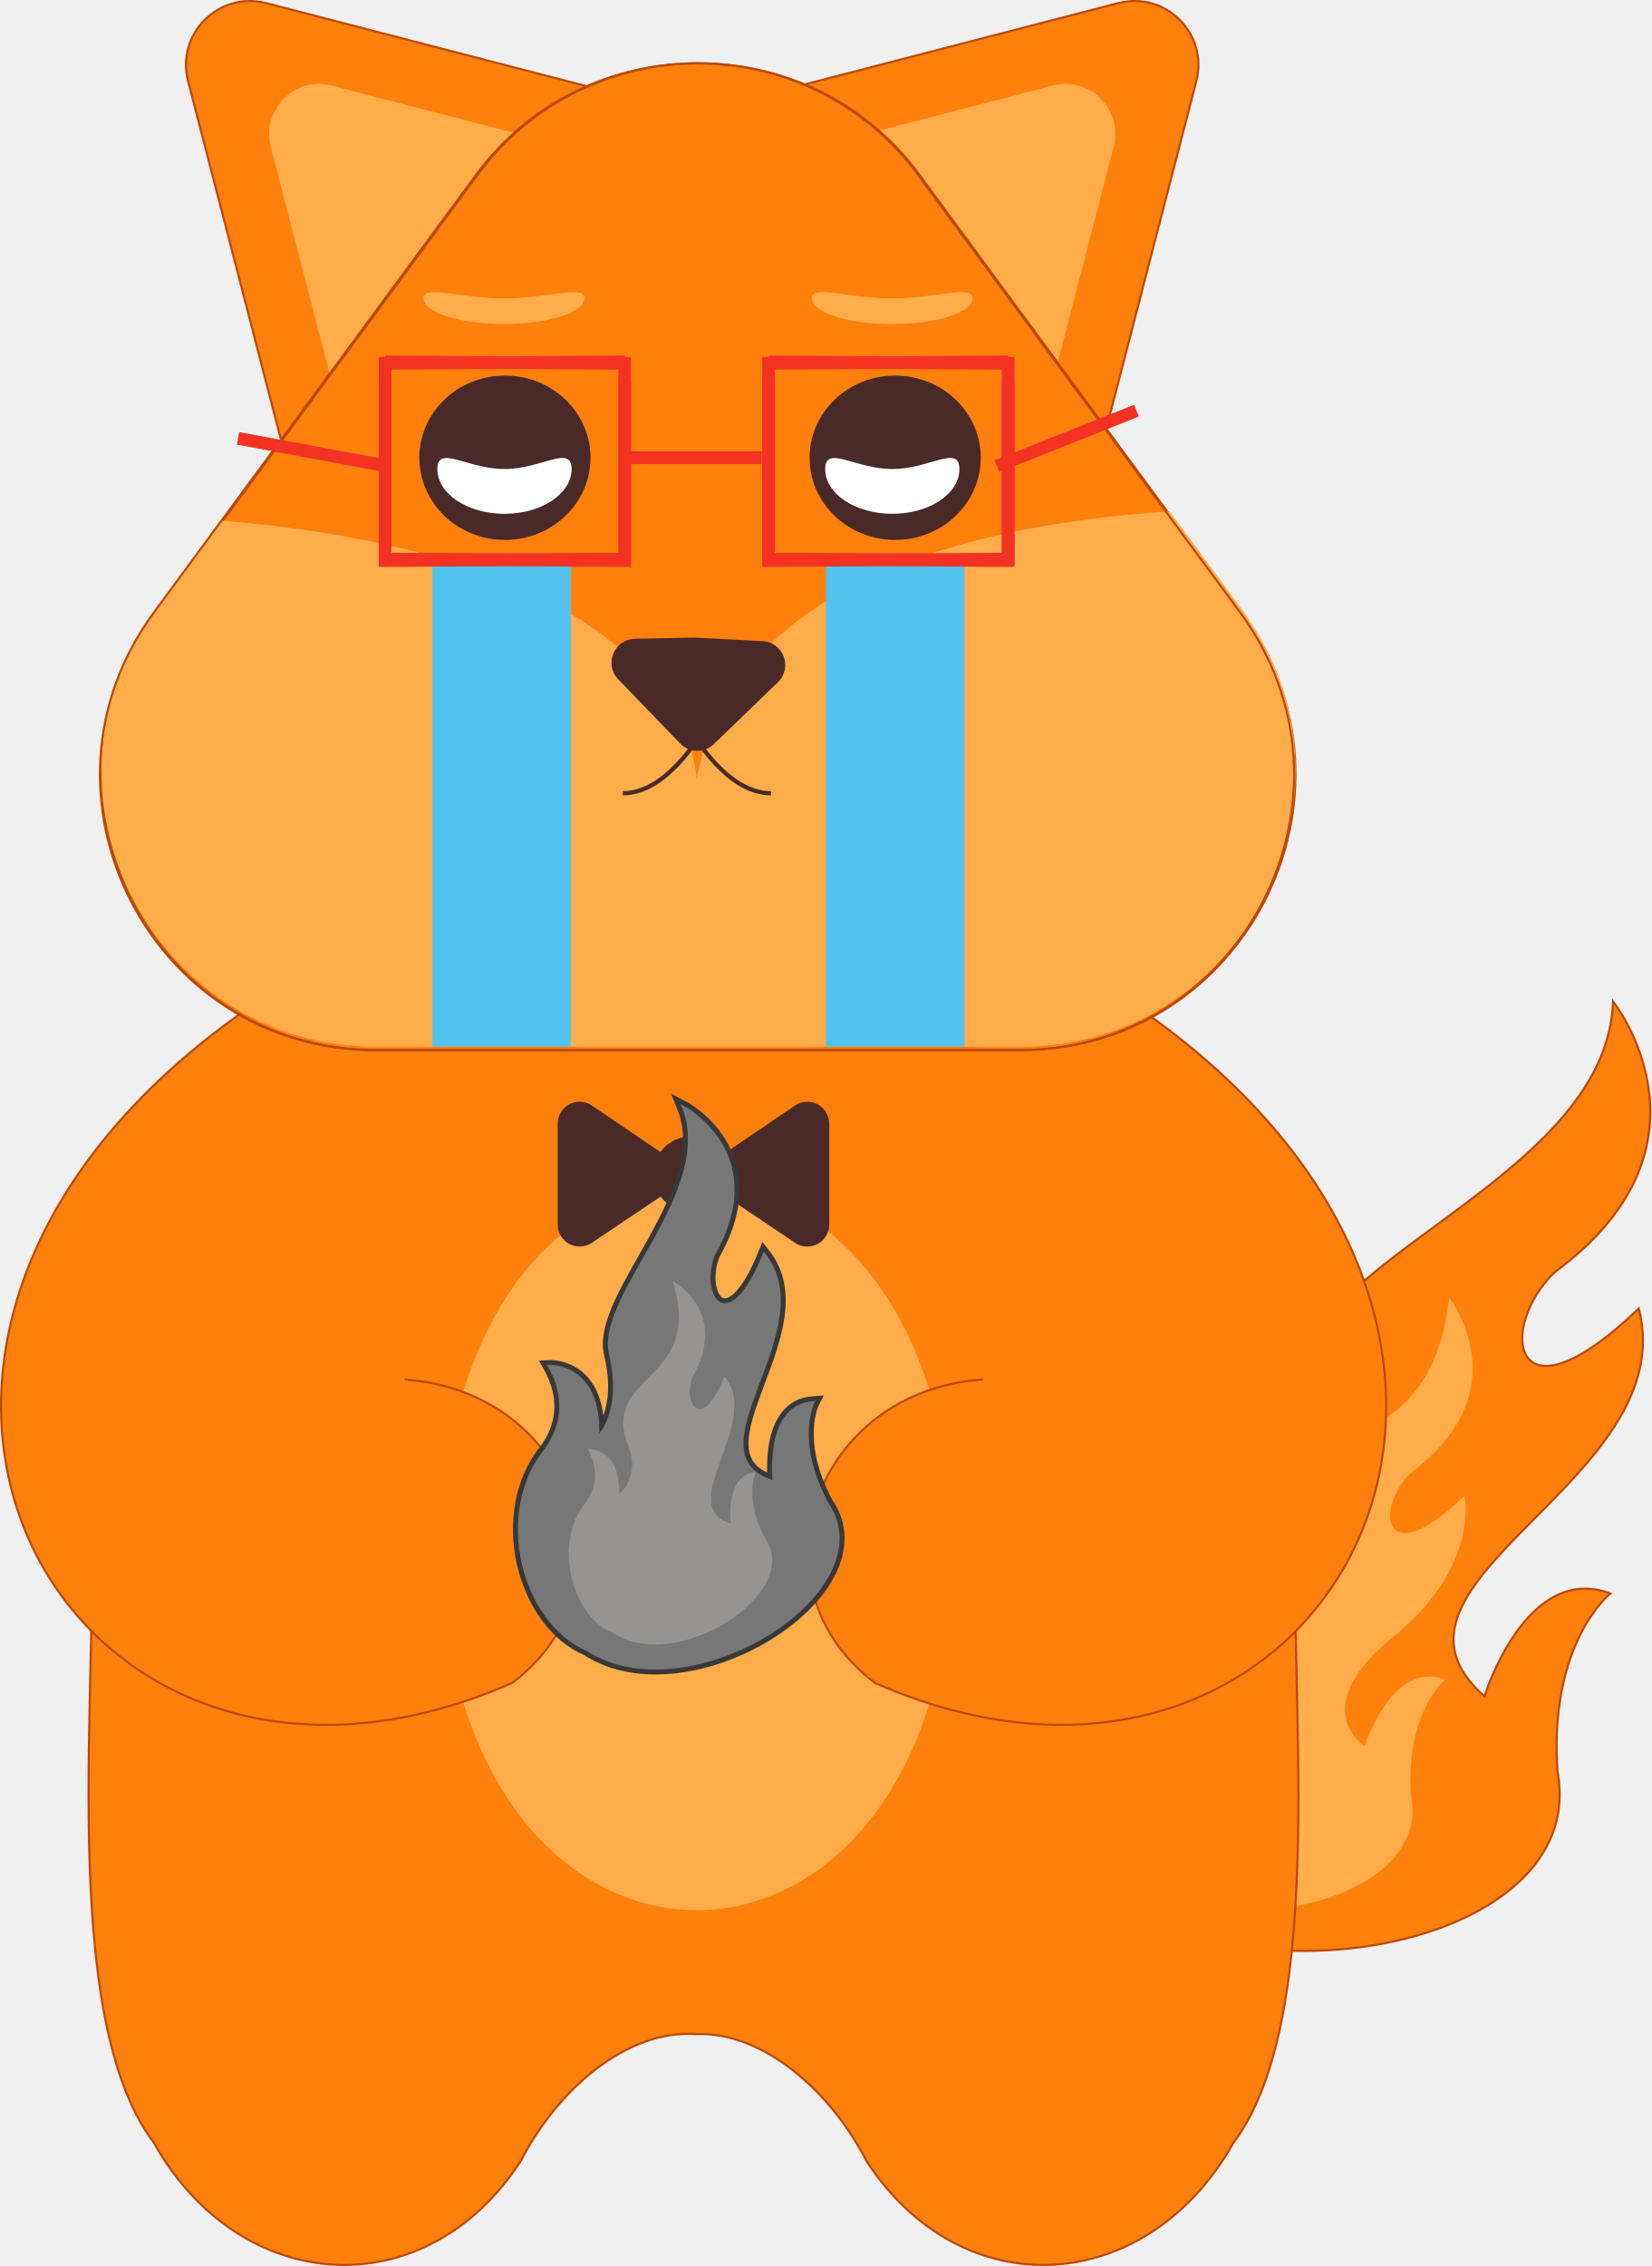
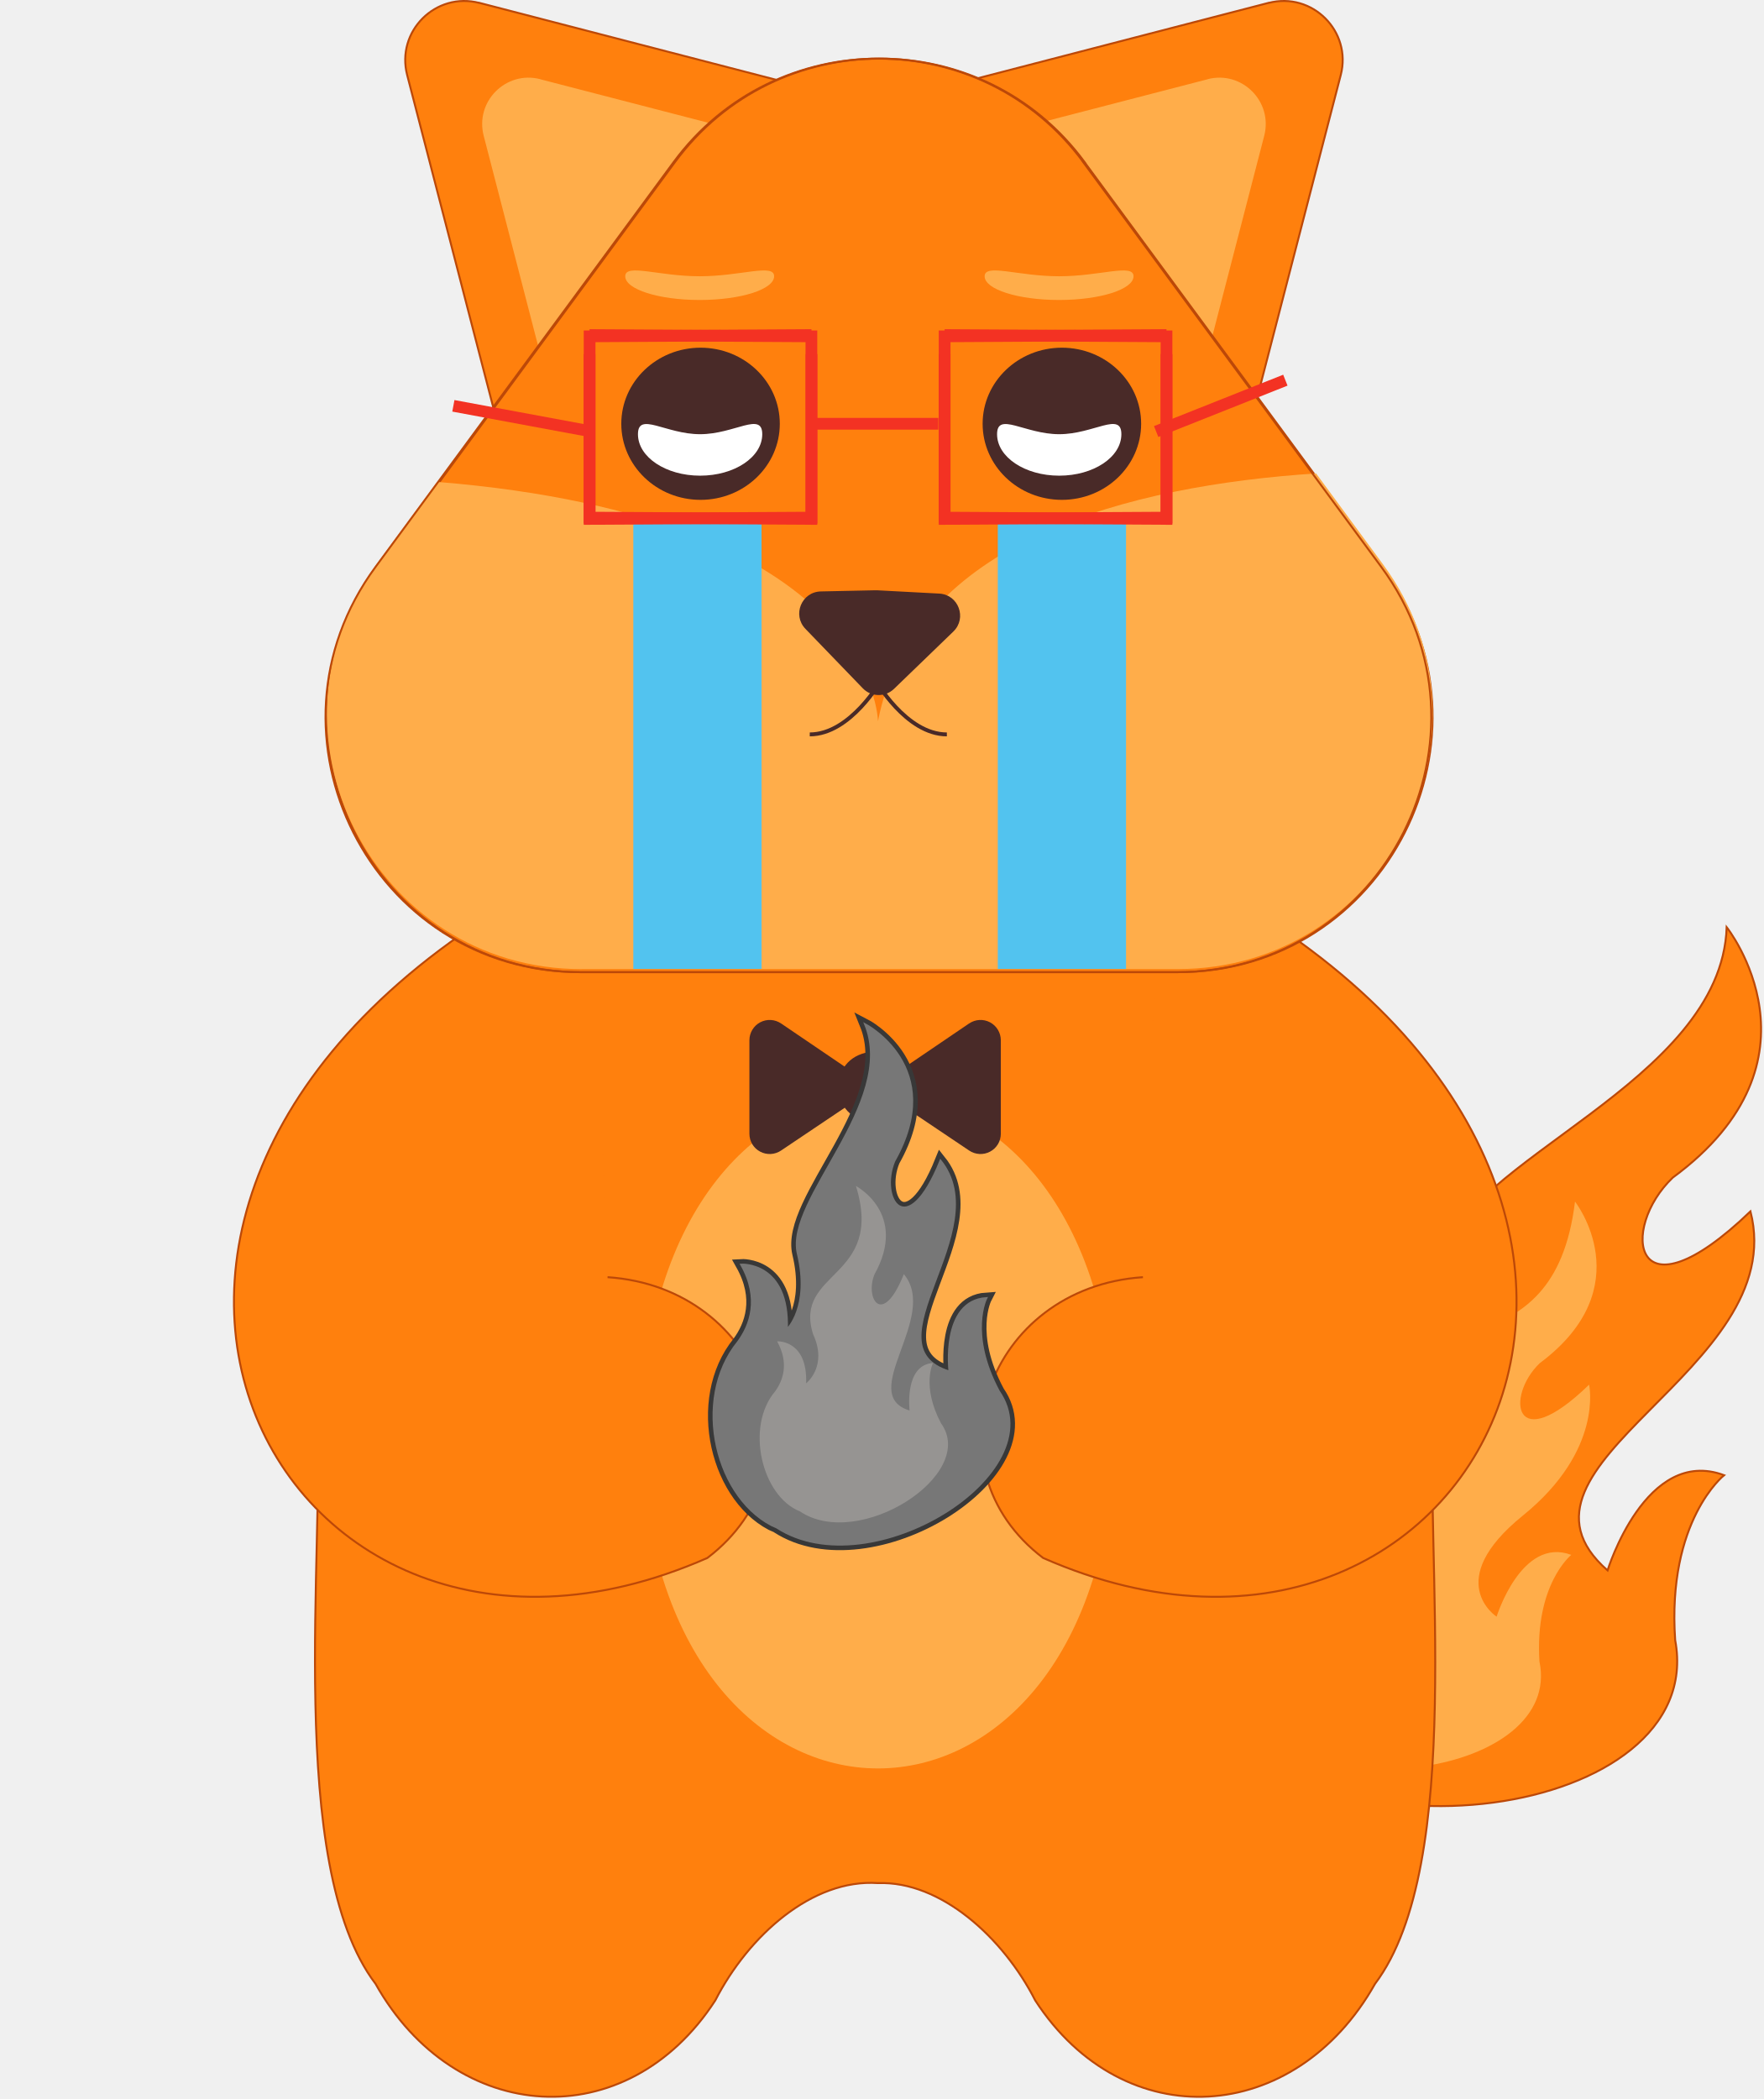
- <svg xmlns="http://www.w3.org/2000/svg" id="Capa_1" data-name="Capa 1" viewBox="0 0 689.14 945.46">
+ <svg xmlns="http://www.w3.org/2000/svg" id="Capa_1" data-name="Capa 1" viewBox="-105 0 795 946">
  <defs>
    <style>
      .cls-1 {
        fill: #52c3ef;
      }

      .cls-2, .cls-3 {
        fill: #492a28;
      }

      .cls-4 {
        fill: #969492;
      }

      .cls-5 {
        stroke: #f33223;
        stroke-width: 5.29px;
      }

      .cls-5, .cls-6, .cls-7, .cls-8, .cls-9, .cls-10 {
        stroke-miterlimit: 8.82;
      }

      .cls-5, .cls-6, .cls-10 {
        fill: none;
      }

      .cls-11 {
        fill: #fff;
      }

      .cls-6 {
        stroke: #492a28;
        stroke-width: 1.76px;
      }

      .cls-12 {
        fill: #ffad4a;
      }

      .cls-3 {
        fill-rule: evenodd;
      }

      .cls-7 {
        fill: #777;
        stroke: #777;
      }

      .cls-7, .cls-8, .cls-10 {
        stroke-width: .88px;
      }

      .cls-8 {
        fill: #ff800d;
      }

      .cls-8, .cls-10 {
        stroke: #bc4808;
      }

      .cls-9 {
        fill: #383838;
        stroke: #383838;
        stroke-width: 5px;
      }
    </style>
  </defs>
  <path class="cls-8" d="M436.89,766.96c-37.08-40.35-21.6-125.26,33.52-152.91,14.67-8.35,31.31-24.97,28.37-57.09,0,0,37.14,14.02,12.5,64.25,0,0,25.36-8.74,33.84-53.4,8.58-45.17,125.62-79.6,128.08-149.94,0,0,47.73,59.91-24.29,112.86-24.13,22.96-18.39,66.52,35.01,15.22,18.49,71.89-119.01,113.99-64.41,161.82,0,0,17.23-56.09,52.53-42.91,0,0-25.78,20.4-22.05,74.35,15.12,80.76-162.86,105.21-213.05,27.72h0l-.03.03Z" />
  <path class="cls-12" d="M452.83,767.48c-23.54-24.35-12.63-82.25,21.96-98.7,9.39-5.44,20.05-16.22,18.3-36.92,0,0,23.64,8.91,7.71,41.39,0,0,22.15-5.25,21.79-34.55,6.44-54.92,72.51-17.33,82.25-97.15,0,0,30.21,38.44-15.9,72.83-15.41,14.77-12.08,43.01,22.25,9.68,0,0,6.67,29.44-29.86,59-36.53,29.57-11.82,45.56-11.82,45.56,0,0,11.2-36.24,33.65-27.85,0,0-16.52,13.24-14.35,48.02,10.72,51.04-104.92,68.72-135.98,18.69" />
  <path class="cls-8" d="M541.1,633.51c-4.08,65.48,14.41,206.51-26.39,260.59-35.95,63.92-113.15,69.04-153.14,7.48-14.41-28.27-42.55-53.89-70.85-52.88-29.66-2.04-58.36,23.7-73.35,52.88-39.9,61.53-117.26,56.44-153.11-7.48-40.74-53.56-22.73-195.69-26.42-260.59,10.33-363.08,492.94-363.21,503.27,0h0Z" />
  <path class="cls-12" d="M397.42,645.43c-2.78,202.14-210.69,202.1-213.44,0,2.75-202.1,210.69-202.1,213.44,0" />
  <path class="cls-8" d="M168.82,575.61c70.3,4.73,98.58,85.85,44.98,126.55-201.36,88.5-333.36-180.51-52.2-314.9" />
  <path class="cls-8" d="M410.11,575.61c-70.3,4.73-98.58,85.85-44.98,126.55,201.36,88.5,333.36-180.51,52.2-314.9" />
  <path class="cls-8" d="M466.72,1.29l-148.51,38.5c-19.98,5.18-26.78,30.12-12.18,44.69l110.04,110.04c14.6,14.6,39.54,7.8,44.72-12.18l38.47-148.51c5.12-19.69-12.82-37.63-32.51-32.51h-.03v-.03Z" />
  <path class="cls-12" d="M439.32,35.71l-94.01,24.35c-15.64,4.05-20.98,23.58-9.55,35.01l69.66,69.66c11.43,11.43,30.96,6.12,35.01-9.55l24.35-94.01c3.98-15.41-10.04-29.47-25.49-25.49" />
  <path class="cls-8" d="M111.05,1.29l148.51,38.5c19.98,5.18,26.78,30.12,12.18,44.69l-110.04,110.04c-14.6,14.6-39.54,7.8-44.72-12.18L78.51,33.84C73.39,14.15,91.33-3.79,111.02,1.32h.03v-.03Z" />
  <path class="cls-12" d="M138.45,35.71l94.01,24.35c15.64,4.05,20.98,23.58,9.55,35.01l-69.66,69.66c-11.43,11.43-30.96,6.12-35.01-9.55l-24.35-94.01c-3.98-15.41,10.04-29.47,25.49-25.49" />
  <path class="cls-8" d="M383.78,73.09l134.33,182.42c55.76,75.71,1.68,182.64-92.33,182.64H157.17c-94.01,0-148.09-106.93-92.33-182.64L199.17,73.09c45.82-62.24,138.86-62.24,184.68,0h-.06Z" />
  <path class="cls-12" d="M157.2,436.75h268.62c94.01,0,148.09-106.93,92.33-182.64l-29.99-40.74c-83.65,5.51-181.61,29.86-197.47,111.72,0,0-.52-91.77-198.64-107.9l-27.2,36.95c-55.73,75.71-1.68,182.64,92.33,182.64" />
  <path class="cls-2" d="M324.65,284.65l-26.72,25.81c-3.95,3.82-10.27,3.72-14.09-.26l-25.84-26.78c-6.02-6.25-1.75-16.68,6.96-16.87l24.51-.52h.74l28.08,1.49c8.68.45,12.63,11.04,6.38,17.1" />
  <path class="cls-6" d="M292.24,306.38s-13.86,24.61-32.29,24.61" />
  <path class="cls-6" d="M289.45,306.38s13.86,24.61,32.29,24.61" />
  <path class="cls-12" d="M405.87,124.51c0,5.89-15.03,10.69-33.55,10.69s-33.55-4.79-33.55-10.69,15.03,0,33.55,0,33.55-5.89,33.55,0" />
  <path class="cls-12" d="M176.79,124.51c0,5.89,15.03,10.69,33.55,10.69s33.55-4.79,33.55-10.69-15.03,0-33.55,0-33.55-5.89-33.55,0" />
  <path class="cls-10" d="M383.2,73.09l134.33,182.42c55.76,75.71,1.68,182.64-92.33,182.64H156.58c-94.01,0-148.09-106.93-92.33-182.64L198.58,73.09c45.82-62.24,138.86-62.24,184.68,0h-.06Z" />
  <path class="cls-2" d="M246.45,190.99c0,18.94-16,34.29-35.72,34.29s-35.72-15.35-35.72-34.29,16-34.29,35.72-34.29,35.72,15.35,35.72,34.29" />
  <path class="cls-11" d="M182.52,195.69c0,10.3,12.53,18.69,28.01,18.69s28.01-8.35,28.01-18.69-12.53,0-28.01,0-28.01-10.3-28.01,0" />
  <path class="cls-2" d="M409.3,190.99c0,18.94-16,34.29-35.72,34.29s-35.72-15.35-35.72-34.29,16-34.29,35.72-34.29,35.72,15.35,35.72,34.29" />
  <path class="cls-11" d="M344.37,195.69c0,10.3,12.53,18.69,28.01,18.69s28.01-8.35,28.01-18.69-12.53,0-28.01,0-28.01-10.3-28.01,0" />
  <path class="cls-5" d="M260.73,190.99h57.16" />
  <path class="cls-5" d="M416.07,194.49l58.23-23.15" />
  <path class="cls-5" d="M161.73,194.49l-62.4-11.59" />
  <rect class="cls-1" x="180.43" y="233.87" width="57.8" height="202.85" />
  <rect class="cls-1" x="344.7" y="233.87" width="57.8" height="202.85" />
  <path class="cls-5" d="M160.69,151l100,.58v82.29l-100-.58v-73.7" />
  <path class="cls-5" d="M260.73,151l-100,.58v82.29l100-.58v-73.7" />
  <path class="cls-5" d="M320.73,151l100,.58v82.29l-100-.58v-73.7" />
  <path class="cls-5" d="M420.73,151l-100,.58v82.29l100-.58v-73.7" />
  <g>
    <path class="cls-2" d="M305.77,489.89c.32,21.21-33.03,21.21-32.71,0-.32-21.21,33.03-21.21,32.71,0" />
    <path class="cls-3" d="M247.03,461.27c-2.82-1.91-6.41-2.11-9.42-.52-2.98,1.59-4.86,4.7-4.86,8.1v42.13c0,3.37,1.85,6.48,4.86,8.06,2.98,1.59,6.61,1.39,9.39-.49,16.77-11.27,42.42-28.5,42.42-28.5,0,0-25.58-17.39-42.39-28.79Z" />
    <path class="cls-3" d="M331.78,461.27c2.82-1.91,6.41-2.11,9.42-.52,2.98,1.59,4.86,4.7,4.86,8.1v42.13c0,3.37-1.85,6.48-4.86,8.06-2.98,1.59-6.61,1.39-9.39-.49-16.77-11.27-42.42-28.5-42.42-28.5,0,0,25.58-17.39,42.39-28.79Z" />
  </g>
  <g>
    <path class="cls-9" d="M245.15,688.5c-27.49-11.82-38.76-57.61-17.49-83.74,5.44-7.45,10.04-19.46,1.39-34.81,0,0,21.66-1.33,20.6,29.24,0,0,10.69-10.04,4.92-34.2-5.83-24.45,44.85-67.78,30.34-103.37,0,0,37.18,19.2,13.12,61.69-6.9,16.84,5.7,37.27,20.85-.23,25.29,31.7-33.84,83.42,4.05,95.08,0,0-3.95-31.8,16.61-33.13,0,0-8.29,15.93,5.63,42,25.58,36.88-57.68,88.86-100.03,61.43h0v.03Z" />
    <path class="cls-7" d="M245.15,688.5c-27.49-11.82-38.76-57.61-17.49-83.74,5.44-7.45,10.04-19.46,1.39-34.81,0,0,21.66-1.33,20.6,29.24,0,0,10.69-10.04,4.92-34.2-5.83-24.45,44.85-67.78,30.34-103.37,0,0,37.18,19.2,13.12,61.69-6.9,16.84,5.7,37.27,20.85-.23,25.29,31.7-33.84,83.42,4.05,95.08,0,0-3.95-31.8,16.61-33.13,0,0-8.29,15.93,5.63,42,25.58,36.88-57.68,88.86-100.03,61.43h0v.03Z" />
    <path class="cls-4" d="M255.48,681.15c-17.2-6.87-24.68-38.18-11.11-54.11,3.46-4.83,6.38-12.56.87-22.51,0,0,13.76-.84,13.08,18.91,0,0,9.88-7.58,3.14-22.09-9.07-28.82,32.29-24.84,19.3-66.84,0,0,23.67,12.4,8.35,39.86-4.37,10.82,3.59,24.13,13.24-.13,16.09,19.3-21.37,54.18,2.59,61.46,0,0-2.53-20.56,10.56-21.41,0,0-5.28,10.3,3.59,27.14,16.74,23.06-36.95,57.71-63.63,39.7" />
  </g>
</svg>
